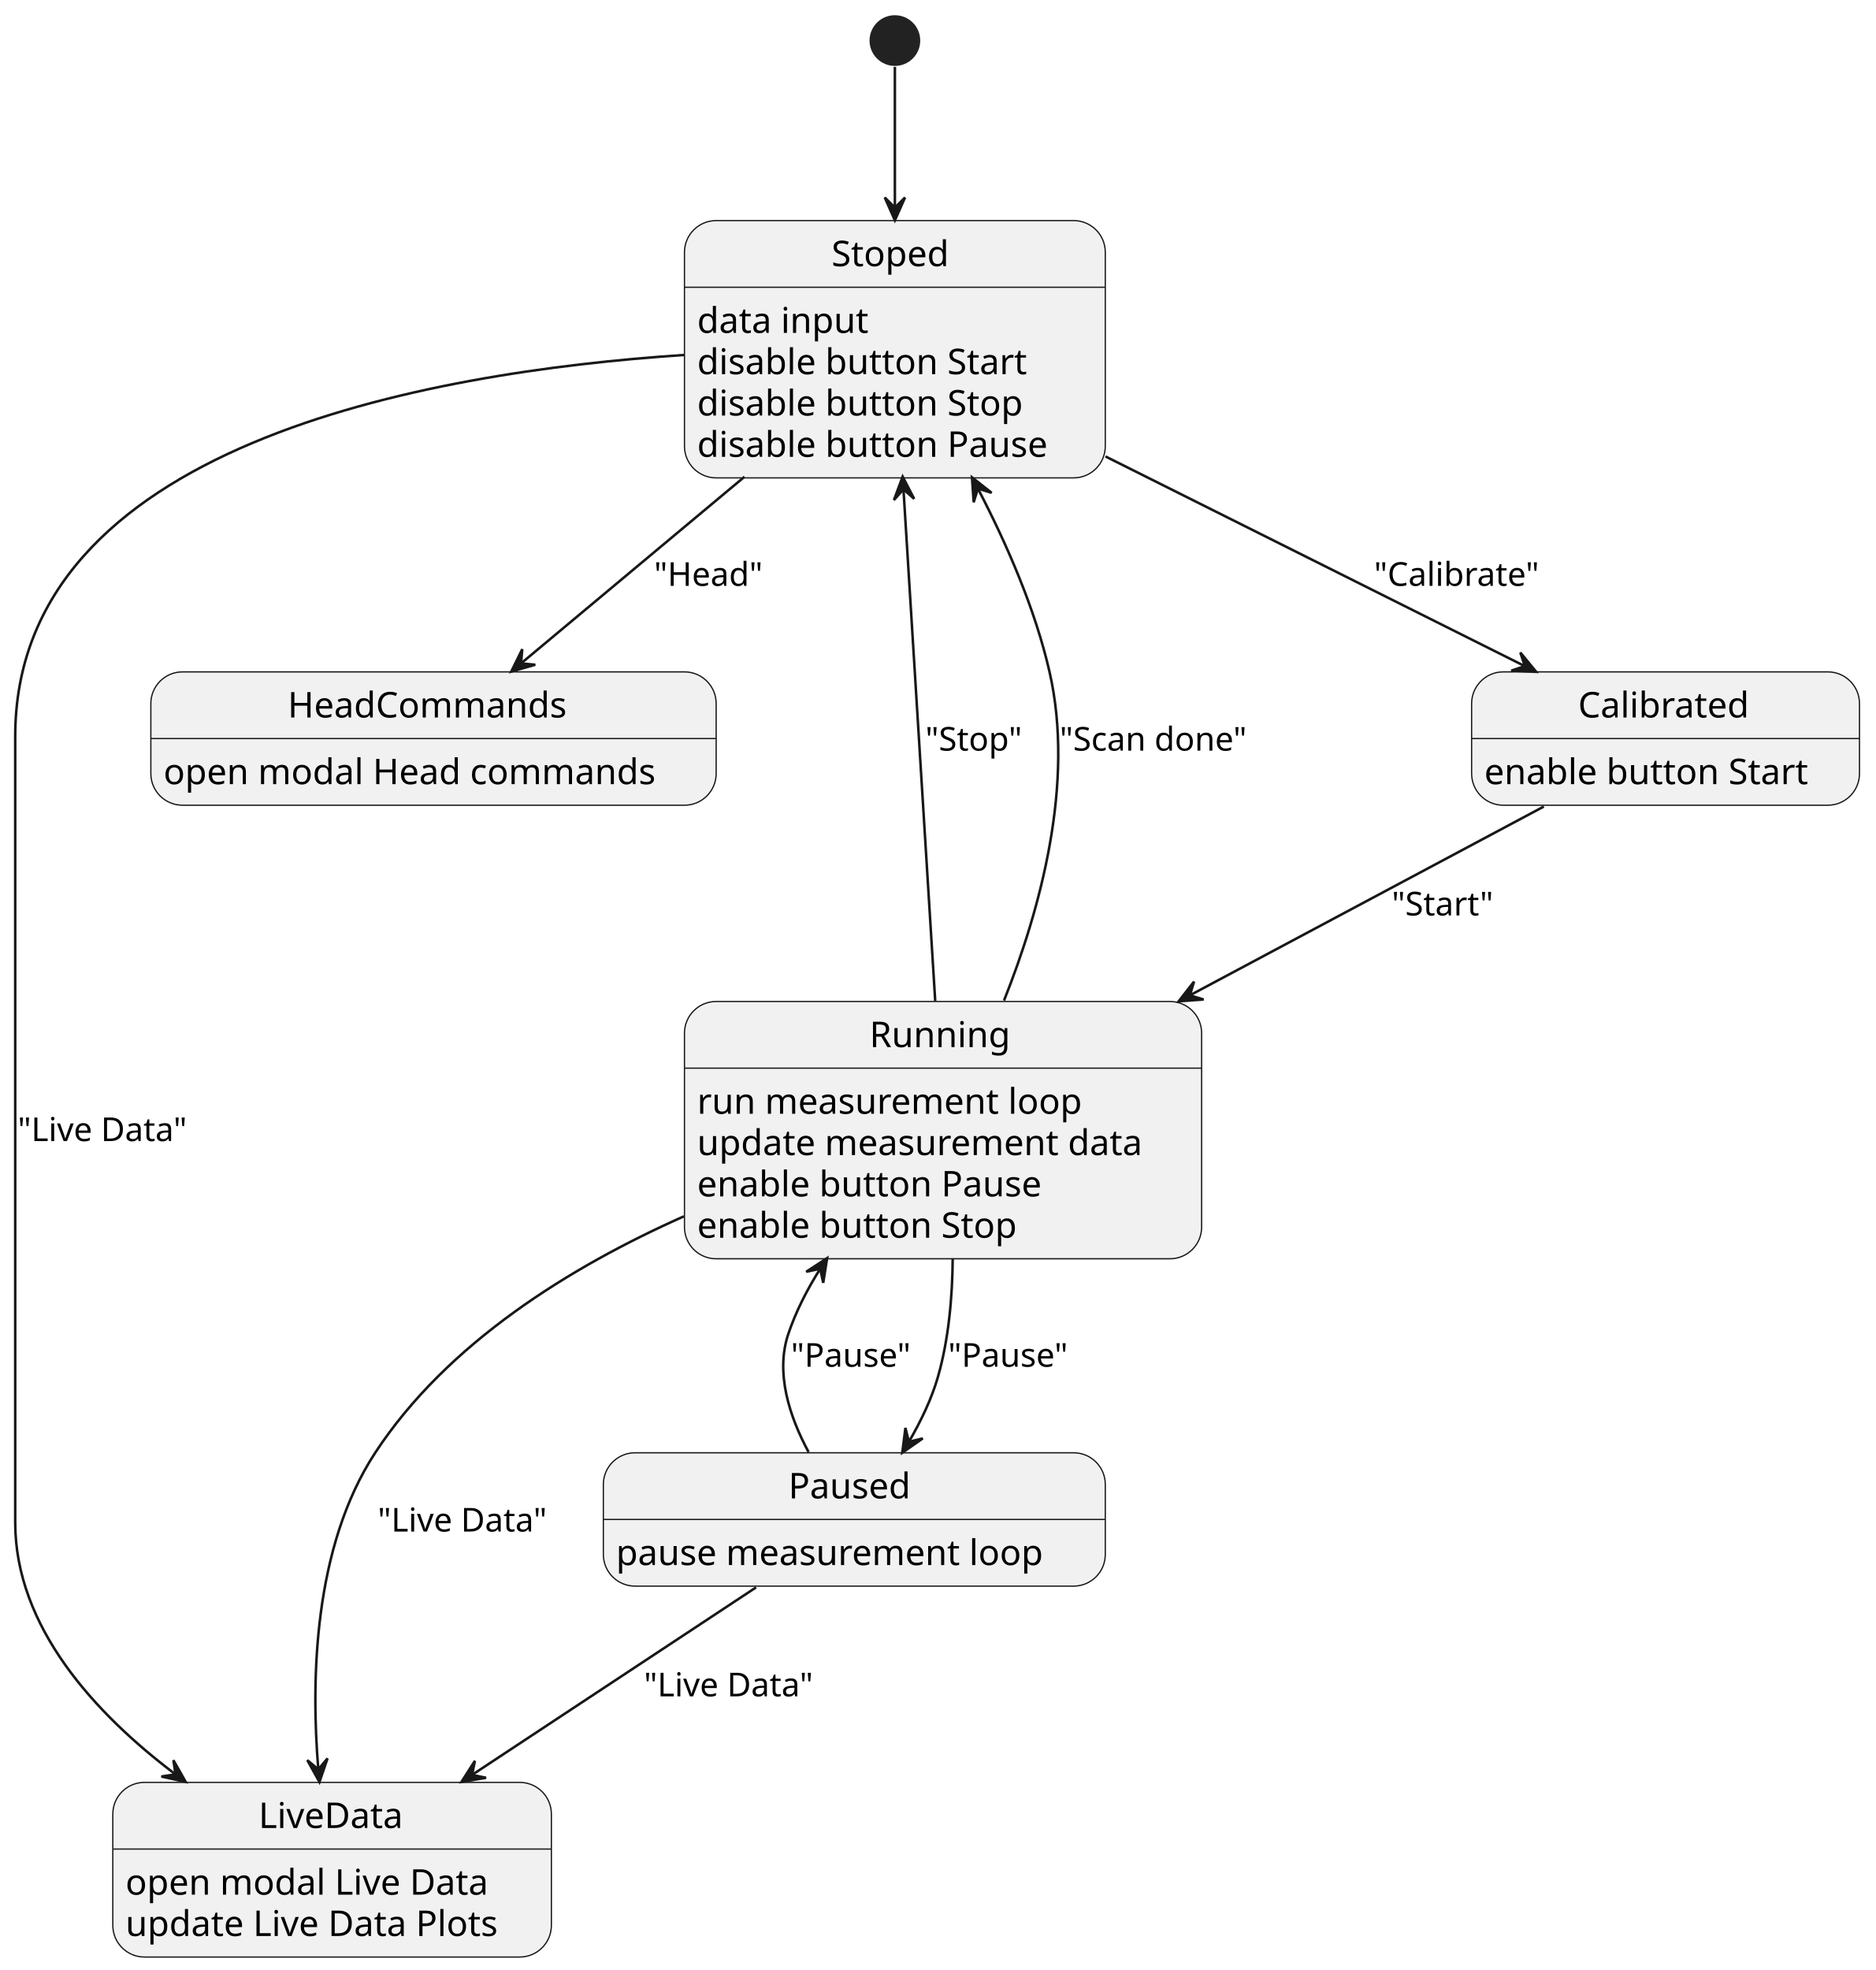
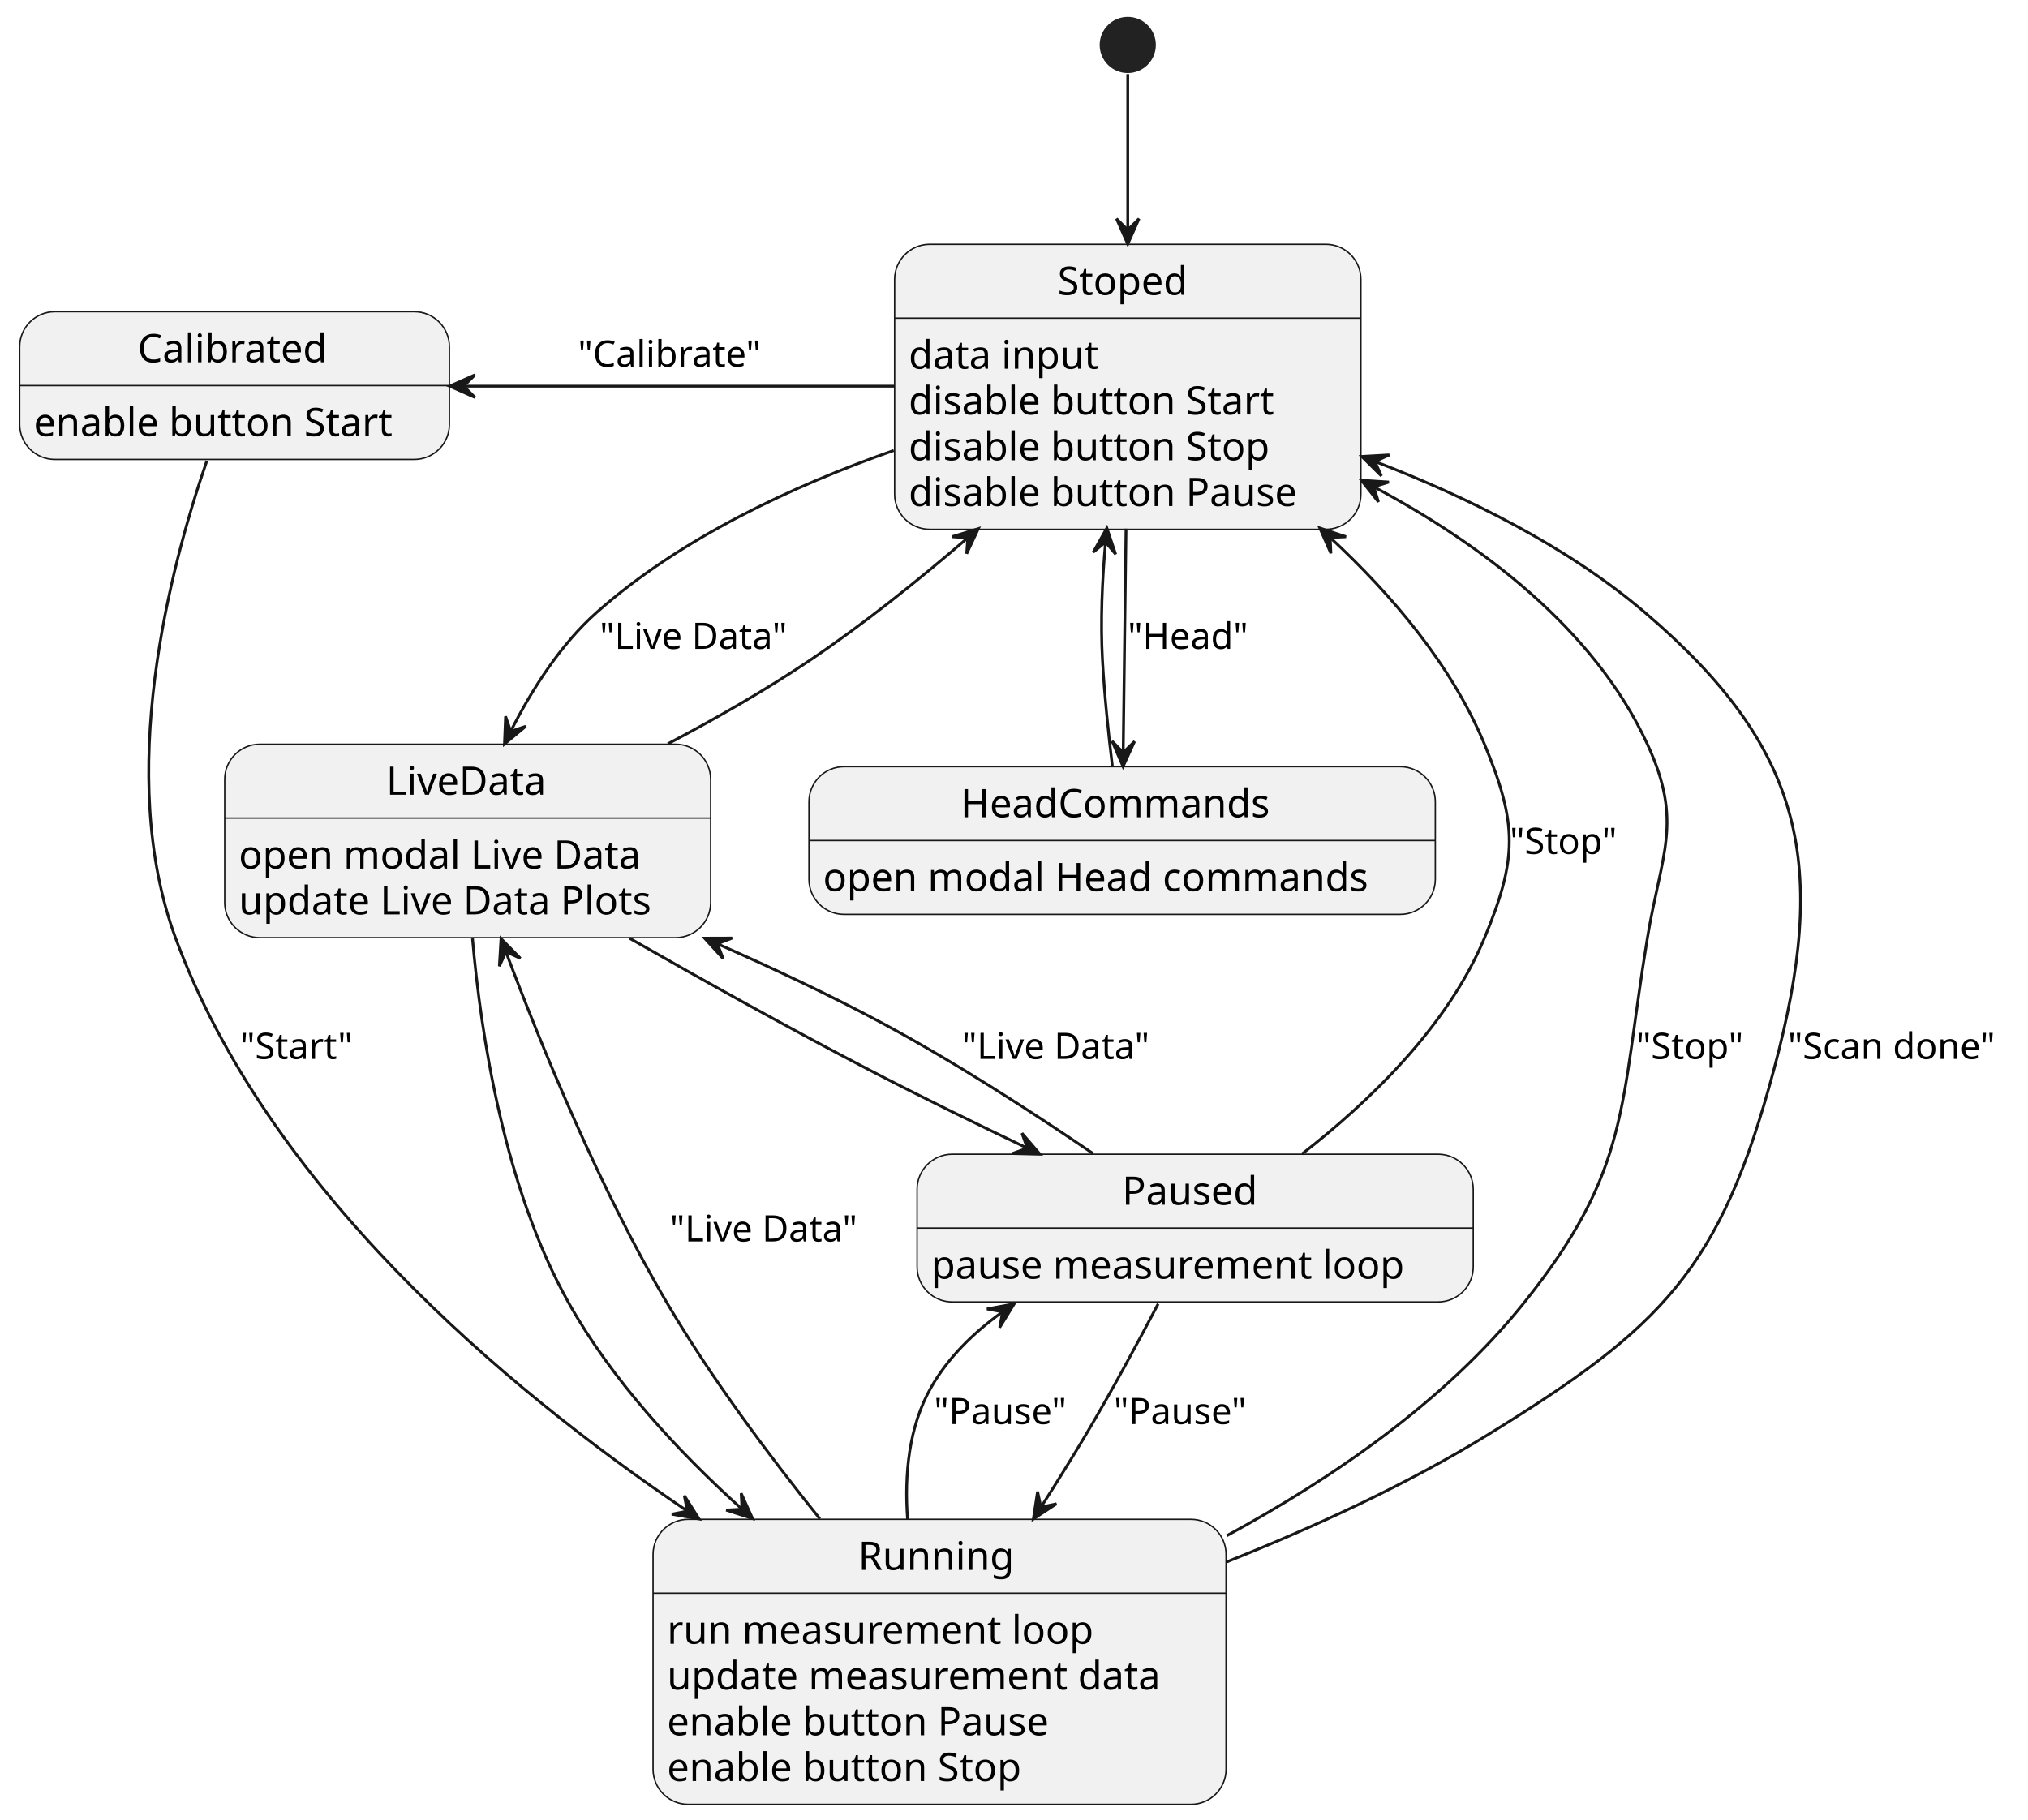
- <svg xmlns="http://www.w3.org/2000/svg" contentStyleType="text/css" height="777px" preserveAspectRatio="none" style="width:740px;height:777px;background:#FFFFFF;" version="1.1" viewBox="0 0 740 777" width="740px" zoomAndPan="magnify">
+ <svg xmlns="http://www.w3.org/2000/svg" contentStyleType="text/css" height="648px" preserveAspectRatio="none" style="width:722px;height:648px;background:#FFFFFF;" version="1.1" viewBox="0 0 722 648" width="722px" zoomAndPan="magnify">
  <defs />
  <g>
-     <ellipse cx="353" cy="16" fill="#222222" rx="10" ry="10" style="stroke:none;stroke-width:1.0;" />
+     <ellipse cx="401.5" cy="16" fill="#222222" rx="10" ry="10" style="stroke:none;stroke-width:1.0;" />
    <g id="Stoped">
-       <rect fill="#F1F1F1" height="101.484" rx="12.5" ry="12.5" style="stroke:#181818;stroke-width:0.5;" width="166" x="270" y="87" />
-       <line style="stroke:#181818;stroke-width:0.5;" x1="270" x2="436" y1="113.297" y2="113.297" />
-       <text fill="#000000" font-family="sans-serif" font-size="14" lengthAdjust="spacing" textLength="50" x="328" y="104.995">Stoped</text>
-       <text fill="#000000" font-family="sans-serif" font-size="14" lengthAdjust="spacing" textLength="69" x="275" y="131.292">data input</text>
-       <text fill="#000000" font-family="sans-serif" font-size="14" lengthAdjust="spacing" textLength="135" x="275" y="147.589">disable button Start</text>
-       <text fill="#000000" font-family="sans-serif" font-size="14" lengthAdjust="spacing" textLength="135" x="275" y="163.886">disable button Stop</text>
-       <text fill="#000000" font-family="sans-serif" font-size="14" lengthAdjust="spacing" textLength="146" x="275" y="180.183">disable button Pause</text>
+       <rect fill="#F1F1F1" height="101.484" rx="12.5" ry="12.5" style="stroke:#181818;stroke-width:0.5;" width="166" x="318.5" y="87" />
+       <line style="stroke:#181818;stroke-width:0.5;" x1="318.5" x2="484.5" y1="113.297" y2="113.297" />
+       <text fill="#000000" font-family="sans-serif" font-size="14" lengthAdjust="spacing" textLength="50" x="376.5" y="104.995">Stoped</text>
+       <text fill="#000000" font-family="sans-serif" font-size="14" lengthAdjust="spacing" textLength="69" x="323.5" y="131.292">data input</text>
+       <text fill="#000000" font-family="sans-serif" font-size="14" lengthAdjust="spacing" textLength="135" x="323.5" y="147.589">disable button Start</text>
+       <text fill="#000000" font-family="sans-serif" font-size="14" lengthAdjust="spacing" textLength="135" x="323.5" y="163.886">disable button Stop</text>
+       <text fill="#000000" font-family="sans-serif" font-size="14" lengthAdjust="spacing" textLength="146" x="323.5" y="180.183">disable button Pause</text>
    </g>
    <g id="Calibrated">
-       <rect fill="#F1F1F1" height="52.594" rx="12.5" ry="12.5" style="stroke:#181818;stroke-width:0.5;" width="153" x="580.5" y="265" />
-       <line style="stroke:#181818;stroke-width:0.5;" x1="580.5" x2="733.5" y1="291.297" y2="291.297" />
-       <text fill="#000000" font-family="sans-serif" font-size="14" lengthAdjust="spacing" textLength="69" x="622.5" y="282.995">Calibrated</text>
-       <text fill="#000000" font-family="sans-serif" font-size="14" lengthAdjust="spacing" textLength="133" x="585.5" y="309.292">enable button Start</text>
+       <rect fill="#F1F1F1" height="52.594" rx="12.5" ry="12.5" style="stroke:#181818;stroke-width:0.5;" width="153" x="7" y="111" />
+       <line style="stroke:#181818;stroke-width:0.5;" x1="7" x2="160" y1="137.297" y2="137.297" />
+       <text fill="#000000" font-family="sans-serif" font-size="14" lengthAdjust="spacing" textLength="69" x="49" y="128.995">Calibrated</text>
+       <text fill="#000000" font-family="sans-serif" font-size="14" lengthAdjust="spacing" textLength="133" x="12" y="155.292">enable button Start</text>
    </g>
    <g id="HeadCommands">
-       <rect fill="#F1F1F1" height="52.594" rx="12.5" ry="12.5" style="stroke:#181818;stroke-width:0.5;" width="223" x="59.5" y="265" />
-       <line style="stroke:#181818;stroke-width:0.5;" x1="59.5" x2="282.5" y1="291.297" y2="291.297" />
-       <text fill="#000000" font-family="sans-serif" font-size="14" lengthAdjust="spacing" textLength="115" x="113.5" y="282.995">HeadCommands</text>
-       <text fill="#000000" font-family="sans-serif" font-size="14" lengthAdjust="spacing" textLength="203" x="64.5" y="309.292">open modal Head commands</text>
+       <rect fill="#F1F1F1" height="52.594" rx="12.5" ry="12.5" style="stroke:#181818;stroke-width:0.5;" width="223" x="288" y="273" />
+       <line style="stroke:#181818;stroke-width:0.5;" x1="288" x2="511" y1="299.297" y2="299.297" />
+       <text fill="#000000" font-family="sans-serif" font-size="14" lengthAdjust="spacing" textLength="115" x="342" y="290.995">HeadCommands</text>
+       <text fill="#000000" font-family="sans-serif" font-size="14" lengthAdjust="spacing" textLength="203" x="293" y="317.292">open modal Head commands</text>
    </g>
    <g id="Running">
-       <rect fill="#F1F1F1" height="101.484" rx="12.5" ry="12.5" style="stroke:#181818;stroke-width:0.5;" width="204" x="270" y="395" />
-       <line style="stroke:#181818;stroke-width:0.5;" x1="270" x2="474" y1="421.297" y2="421.297" />
-       <text fill="#000000" font-family="sans-serif" font-size="14" lengthAdjust="spacing" textLength="58" x="343" y="412.995">Running</text>
-       <text fill="#000000" font-family="sans-serif" font-size="14" lengthAdjust="spacing" textLength="158" x="275" y="439.292">run measurement loop</text>
-       <text fill="#000000" font-family="sans-serif" font-size="14" lengthAdjust="spacing" textLength="184" x="275" y="455.589">update measurement data</text>
-       <text fill="#000000" font-family="sans-serif" font-size="14" lengthAdjust="spacing" textLength="144" x="275" y="471.886">enable button Pause</text>
-       <text fill="#000000" font-family="sans-serif" font-size="14" lengthAdjust="spacing" textLength="133" x="275" y="488.183">enable button Stop</text>
+       <rect fill="#F1F1F1" height="101.484" rx="12.5" ry="12.5" style="stroke:#181818;stroke-width:0.5;" width="204" x="232.5" y="541" />
+       <line style="stroke:#181818;stroke-width:0.5;" x1="232.5" x2="436.5" y1="567.297" y2="567.297" />
+       <text fill="#000000" font-family="sans-serif" font-size="14" lengthAdjust="spacing" textLength="58" x="305.5" y="558.995">Running</text>
+       <text fill="#000000" font-family="sans-serif" font-size="14" lengthAdjust="spacing" textLength="158" x="237.5" y="585.292">run measurement loop</text>
+       <text fill="#000000" font-family="sans-serif" font-size="14" lengthAdjust="spacing" textLength="184" x="237.5" y="601.589">update measurement data</text>
+       <text fill="#000000" font-family="sans-serif" font-size="14" lengthAdjust="spacing" textLength="144" x="237.5" y="617.886">enable button Pause</text>
+       <text fill="#000000" font-family="sans-serif" font-size="14" lengthAdjust="spacing" textLength="133" x="237.5" y="634.183">enable button Stop</text>
    </g>
    <g id="Paused">
-       <rect fill="#F1F1F1" height="52.594" rx="12.5" ry="12.5" style="stroke:#181818;stroke-width:0.5;" width="198" x="238" y="573" />
-       <line style="stroke:#181818;stroke-width:0.5;" x1="238" x2="436" y1="599.297" y2="599.297" />
-       <text fill="#000000" font-family="sans-serif" font-size="14" lengthAdjust="spacing" textLength="52" x="311" y="590.995">Paused</text>
-       <text fill="#000000" font-family="sans-serif" font-size="14" lengthAdjust="spacing" textLength="178" x="243" y="617.292">pause measurement loop</text>
+       <rect fill="#F1F1F1" height="52.594" rx="12.5" ry="12.5" style="stroke:#181818;stroke-width:0.5;" width="198" x="326.5" y="411" />
+       <line style="stroke:#181818;stroke-width:0.5;" x1="326.5" x2="524.5" y1="437.297" y2="437.297" />
+       <text fill="#000000" font-family="sans-serif" font-size="14" lengthAdjust="spacing" textLength="52" x="399.5" y="428.995">Paused</text>
+       <text fill="#000000" font-family="sans-serif" font-size="14" lengthAdjust="spacing" textLength="178" x="331.5" y="455.292">pause measurement loop</text>
    </g>
    <g id="LiveData">
-       <rect fill="#F1F1F1" height="68.891" rx="12.5" ry="12.5" style="stroke:#181818;stroke-width:0.5;" width="173" x="44.5" y="703" />
-       <line style="stroke:#181818;stroke-width:0.5;" x1="44.5" x2="217.5" y1="729.297" y2="729.297" />
-       <text fill="#000000" font-family="sans-serif" font-size="14" lengthAdjust="spacing" textLength="58" x="102" y="720.995">LiveData</text>
-       <text fill="#000000" font-family="sans-serif" font-size="14" lengthAdjust="spacing" textLength="148" x="49.5" y="747.292">open modal Live Data</text>
-       <text fill="#000000" font-family="sans-serif" font-size="14" lengthAdjust="spacing" textLength="153" x="49.5" y="763.589">update Live Data Plots</text>
+       <rect fill="#F1F1F1" height="68.891" rx="12.5" ry="12.5" style="stroke:#181818;stroke-width:0.5;" width="173" x="80" y="265" />
+       <line style="stroke:#181818;stroke-width:0.5;" x1="80" x2="253" y1="291.297" y2="291.297" />
+       <text fill="#000000" font-family="sans-serif" font-size="14" lengthAdjust="spacing" textLength="58" x="137.5" y="282.995">LiveData</text>
+       <text fill="#000000" font-family="sans-serif" font-size="14" lengthAdjust="spacing" textLength="148" x="85" y="309.292">open modal Live Data</text>
+       <text fill="#000000" font-family="sans-serif" font-size="14" lengthAdjust="spacing" textLength="153" x="85" y="325.589">update Live Data Plots</text>
    </g>
    <g id="link_*start_Stoped">
-       <path d="M353,26.38 C353,38.5 353,60.58 353,81.81 " fill="none" id="*start-to-Stoped" style="stroke:#181818;stroke-width:1.0;" />
-       <polygon fill="#181818" points="353,86.89,357,77.89,353,81.89,349,77.89,353,86.89" style="stroke:#181818;stroke-width:1.0;" />
+       <path d="M401.5,26.38 C401.5,38.5 401.5,60.58 401.5,81.81 " fill="none" id="*start-to-Stoped" style="stroke:#181818;stroke-width:1.0;" />
+       <polygon fill="#181818" points="401.5,86.89,405.5,77.89,401.5,81.89,397.5,77.89,401.5,86.89" style="stroke:#181818;stroke-width:1.0;" />
    </g>
-     <g id="link_Stoped_Calibrated">
-       <path d="M436.07,180.03 C488.59,206.29 555.03,239.52 601.28,262.64 " fill="none" id="Stoped-to-Calibrated" style="stroke:#181818;stroke-width:1.0;" />
-       <polygon fill="#181818" points="605.97,264.98,599.719,257.369,601.501,262.738,596.132,264.52,605.97,264.98" style="stroke:#181818;stroke-width:1.0;" />
-       <text fill="#000000" font-family="sans-serif" font-size="13" lengthAdjust="spacing" textLength="67" x="542" y="231.067">"Calibrate"</text>
+     <g id="link_Calibrated_Stoped">
+       <path d="M165.16,137.5 C212.17,137.5 271.09,137.5 318.34,137.5 " fill="none" id="Calibrated-backto-Stoped" style="stroke:#181818;stroke-width:1.0;" />
+       <polygon fill="#181818" points="160.07,137.5,169.07,141.5,165.07,137.5,169.07,133.5,160.07,137.5" style="stroke:#181818;stroke-width:1.0;" />
+       <text fill="#000000" font-family="sans-serif" font-size="13" lengthAdjust="spacing" textLength="67" x="205.75" y="130.567">"Calibrate"</text>
    </g>
    <g id="link_Stoped_HeadCommands">
-       <path d="M293.66,188.06 C264.51,212.4 230.42,240.88 205.58,261.62 " fill="none" id="Stoped-to-HeadCommands" style="stroke:#181818;stroke-width:1.0;" />
-       <polygon fill="#181818" points="201.68,264.88,211.15,262.174,205.515,261.672,206.017,256.038,201.68,264.88" style="stroke:#181818;stroke-width:1.0;" />
-       <text fill="#000000" font-family="sans-serif" font-size="13" lengthAdjust="spacing" textLength="44" x="258" y="231.067">"Head"</text>
+       <path d="M400.88,188.25 C400.55,214.24 400.17,245.22 399.88,267.71 " fill="none" id="Stoped-to-HeadCommands" style="stroke:#181818;stroke-width:1.0;" />
+       <polygon fill="#181818" points="399.82,272.95,403.923,263.996,399.877,267.95,395.923,263.905,399.82,272.95" style="stroke:#181818;stroke-width:1.0;" />
+       <text fill="#000000" font-family="sans-serif" font-size="13" lengthAdjust="spacing" textLength="44" x="401.5" y="231.067">"Head"</text>
+     </g>
+     <g id="link_HeadCommands_Stoped">
+       <path d="M396.03,272.91 C394.63,261.35 393.19,247.51 392.5,235 C391.75,221.38 392.38,206.72 393.59,193.03 " fill="none" id="HeadCommands-to-Stoped" style="stroke:#181818;stroke-width:1.0;" />
+       <polygon fill="#181818" points="394.06,188.03,389.228,196.612,393.588,193.008,397.192,197.367,394.06,188.03" style="stroke:#181818;stroke-width:1.0;" />
    </g>
    <g id="link_Calibrated_Running">
-       <path d="M608.98,318.11 C570.94,338.4 516.56,367.4 469.48,392.51 " fill="none" id="Calibrated-to-Running" style="stroke:#181818;stroke-width:1.0;" />
-       <polygon fill="#181818" points="464.95,394.93,474.773,394.219,469.361,392.575,471.005,387.162,464.95,394.93" style="stroke:#181818;stroke-width:1.0;" />
-       <text fill="#000000" font-family="sans-serif" font-size="13" lengthAdjust="spacing" textLength="42" x="549" y="361.067">"Start"</text>
+       <path d="M73.64,164.08 C60.47,202.3 41.12,276.03 62.5,334 C95.19,422.64 178.64,493.4 244.56,537.96 " fill="none" id="Calibrated-to-Running" style="stroke:#181818;stroke-width:1.0;" />
+       <polygon fill="#181818" points="248.87,540.86,243.62,532.527,244.716,538.077,239.167,539.173,248.87,540.86" style="stroke:#181818;stroke-width:1.0;" />
+       <text fill="#000000" font-family="sans-serif" font-size="13" lengthAdjust="spacing" textLength="42" x="85.5" y="377.067">"Start"</text>
    </g>
    <g id="link_Running_Paused">
-       <path d="M375.81,496.32 C375.69,511.55 374.24,528.18 370,543 C367.48,551.82 363.19,560.67 358.54,568.64 " fill="none" id="Running-to-Paused" style="stroke:#181818;stroke-width:1.0;" />
-       <polygon fill="#181818" points="355.92,572.96,364.003,567.332,358.509,568.683,357.159,563.189,355.92,572.96" style="stroke:#181818;stroke-width:1.0;" />
-       <text fill="#000000" font-family="sans-serif" font-size="13" lengthAdjust="spacing" textLength="49" x="374" y="539.067">"Pause"</text>
+       <path d="M323.1,540.91 C321.95,525.04 323.52,507.97 331.5,494 C337.58,483.34 346.6,474.53 356.68,467.3 " fill="none" id="Running-to-Paused" style="stroke:#181818;stroke-width:1.0;" />
+       <polygon fill="#181818" points="361.06,464.3,351.375,466.087,356.935,467.126,355.896,472.687,361.06,464.3" style="stroke:#181818;stroke-width:1.0;" />
+       <text fill="#000000" font-family="sans-serif" font-size="13" lengthAdjust="spacing" textLength="49" x="332.5" y="507.067">"Pause"</text>
    </g>
    <g id="link_Paused_Running">
-       <path d="M318.96,572.74 C311.51,558.92 305.71,541.57 311,526 C313.97,517.24 318.34,508.7 323.4,500.65 " fill="none" id="Paused-to-Running" style="stroke:#181818;stroke-width:1.0;" />
-       <polygon fill="#181818" points="326.27,496.23,318.017,501.605,323.55,500.425,324.729,505.958,326.27,496.23" style="stroke:#181818;stroke-width:1.0;" />
-       <text fill="#000000" font-family="sans-serif" font-size="13" lengthAdjust="spacing" textLength="49" x="312" y="539.067">"Pause"</text>
+       <path d="M412.31,464.3 C404.99,478.28 395.56,495.77 386.5,511 C381.59,519.25 376.23,527.86 370.87,536.24 " fill="none" id="Paused-to-Running" style="stroke:#181818;stroke-width:1.0;" />
+       <polygon fill="#181818" points="367.89,540.87,376.122,535.462,370.594,536.664,369.392,531.136,367.89,540.87" style="stroke:#181818;stroke-width:1.0;" />
+       <text fill="#000000" font-family="sans-serif" font-size="13" lengthAdjust="spacing" textLength="49" x="396.5" y="507.067">"Pause"</text>
    </g>
    <g id="link_Running_Stoped">
-       <path d="M368.91,394.81 C365.48,339.49 359.94,250.34 356.39,193.1 " fill="none" id="Running-to-Stoped" style="stroke:#181818;stroke-width:1.0;" />
-       <polygon fill="#181818" points="356.07,188,352.618,197.224,356.37,192.991,360.603,196.744,356.07,188" style="stroke:#181818;stroke-width:1.0;" />
-       <text fill="#000000" font-family="sans-serif" font-size="13" lengthAdjust="spacing" textLength="40" x="365" y="296.067">"Stop"</text>
+       <path d="M436.74,546.83 C474.4,526.4 514.62,498.8 542.5,464 C580.63,416.39 576.59,394.19 586.5,334 C591.48,303.74 599.34,292.85 586.5,265 C567.49,223.74 527.34,193.81 489.28,173.45 " fill="none" id="Running-to-Stoped" style="stroke:#181818;stroke-width:1.0;" />
+       <polygon fill="#181818" points="484.65,171.01,490.754,178.739,489.075,173.337,494.478,171.658,484.65,171.01" style="stroke:#181818;stroke-width:1.0;" />
+       <text fill="#000000" font-family="sans-serif" font-size="13" lengthAdjust="spacing" textLength="40" x="582.5" y="377.067">"Stop"</text>
    </g>
    <g id="link_Running_Stoped">
-       <path d="M396.05,394.62 C410.39,358.62 424.02,308.84 414,265 C408.32,240.15 397.1,214.49 385.82,192.84 " fill="none" id="Running-to-Stoped-1" style="stroke:#181818;stroke-width:1.0;" />
-       <polygon fill="#181818" points="383.41,188.28,384.083,198.106,385.748,192.7,391.154,194.365,383.41,188.28" style="stroke:#181818;stroke-width:1.0;" />
-       <text fill="#000000" font-family="sans-serif" font-size="13" lengthAdjust="spacing" textLength="78" x="418" y="296.067">"Scan done"</text>
+       <path d="M436.53,556.23 C467.43,543.94 500.78,528.68 529.5,511 C592.05,472.51 612.47,451.93 631.5,381 C651.01,308.3 642.82,266.8 585.5,218 C557.85,194.46 522.16,176.9 489.58,164.35 " fill="none" id="Running-to-Stoped-1" style="stroke:#181818;stroke-width:1.0;" />
+       <polygon fill="#181818" points="484.8,162.54,491.797,169.471,489.475,164.313,494.634,161.991,484.8,162.54" style="stroke:#181818;stroke-width:1.0;" />
+       <text fill="#000000" font-family="sans-serif" font-size="13" lengthAdjust="spacing" textLength="78" x="636.5" y="377.067">"Scan done"</text>
+     </g>
+     <g id="link_Paused_Stoped">
+       <path d="M463.5,410.93 C487.09,392.63 515.33,365.68 528.5,334 C540.27,305.68 540.26,293.32 528.5,265 C516.82,236.88 495.52,211.78 473.65,191.49 " fill="none" id="Paused-to-Stoped" style="stroke:#181818;stroke-width:1.0;" />
+       <polygon fill="#181818" points="469.86,188.02,473.818,197.038,473.556,191.388,479.207,191.125,469.86,188.02" style="stroke:#181818;stroke-width:1.0;" />
+       <text fill="#000000" font-family="sans-serif" font-size="13" lengthAdjust="spacing" textLength="40" x="537.5" y="304.067">"Stop"</text>
    </g>
    <g id="link_Stoped_LiveData">
-       <path d="M269.88,140.01 C167.23,146.8 6,175.73 6,290.5 C6,290.5 6,290.5 6,600.5 C6,641.78 37.6,675.93 69.03,699.69 " fill="none" id="Stoped-to-LiveData" style="stroke:#181818;stroke-width:1.0;" />
-       <polygon fill="#181818" points="73.26,702.82,68.406,694.25,69.241,699.845,63.646,700.681,73.26,702.82" style="stroke:#181818;stroke-width:1.0;" />
-       <text fill="#000000" font-family="sans-serif" font-size="13" lengthAdjust="spacing" textLength="70" x="7" y="450.067">"Live Data"</text>
+       <path d="M318.18,160.4 C282.61,172.88 242.48,191.45 212.5,218 C199.51,229.51 189.3,245.61 181.83,260.39 " fill="none" id="Stoped-to-LiveData" style="stroke:#181818;stroke-width:1.0;" />
+       <polygon fill="#181818" points="179.6,264.92,187.171,258.62,181.813,260.437,179.997,255.079,179.6,264.92" style="stroke:#181818;stroke-width:1.0;" />
+       <text fill="#000000" font-family="sans-serif" font-size="13" lengthAdjust="spacing" textLength="70" x="213.5" y="231.067">"Live Data"</text>
+     </g>
+     <g id="link_LiveData_Stoped">
+       <path d="M237.75,264.87 C254.81,255.89 272.66,245.68 288.5,235 C307.59,222.13 327.1,206.5 344.42,191.6 " fill="none" id="LiveData-to-Stoped" style="stroke:#181818;stroke-width:1.0;" />
+       <polygon fill="#181818" points="348.32,188.24,338.9,191.116,344.543,191.516,344.142,197.159,348.32,188.24" style="stroke:#181818;stroke-width:1.0;" />
    </g>
    <g id="link_Running_LiveData">
-       <path d="M269.78,479.74 C225.05,499.63 176.4,529.67 148,573 C123.7,610.08 122.63,662.37 125.55,697.75 " fill="none" id="Running-to-LiveData" style="stroke:#181818;stroke-width:1.0;" />
-       <polygon fill="#181818" points="126.01,702.85,129.196,693.531,125.566,697.87,121.227,694.24,126.01,702.85" style="stroke:#181818;stroke-width:1.0;" />
-       <text fill="#000000" font-family="sans-serif" font-size="13" lengthAdjust="spacing" textLength="70" x="149" y="604.067">"Live Data"</text>
+       <path d="M291.88,540.81 C273.75,518.27 253.22,490.71 237.5,464 C213.56,423.33 192.95,373.09 180.19,339.12 " fill="none" id="Running-to-LiveData" style="stroke:#181818;stroke-width:1.0;" />
+       <polygon fill="#181818" points="178.37,334.23,177.785,344.062,180.126,338.912,185.275,341.252,178.37,334.23" style="stroke:#181818;stroke-width:1.0;" />
+       <text fill="#000000" font-family="sans-serif" font-size="13" lengthAdjust="spacing" textLength="70" x="238.5" y="442.067">"Live Data"</text>
+     </g>
+     <g id="link_LiveData_Running">
+       <path d="M168.21,334.15 C171.22,368.71 179.53,423.06 202.5,464 C217.91,491.48 241.22,516.66 263.98,537.21 " fill="none" id="LiveData-to-Running" style="stroke:#181818;stroke-width:1.0;" />
+       <polygon fill="#181818" points="267.92,540.72,263.87,531.742,264.19,537.39,258.542,537.71,267.92,540.72" style="stroke:#181818;stroke-width:1.0;" />
    </g>
    <g id="link_Paused_LiveData">
-       <path d="M298.25,626.08 C266.67,646.93 221.67,676.64 186.3,699.99 " fill="none" id="Paused-to-LiveData" style="stroke:#181818;stroke-width:1.0;" />
-       <polygon fill="#181818" points="182.03,702.81,191.744,701.184,186.201,700.053,187.333,694.51,182.03,702.81" style="stroke:#181818;stroke-width:1.0;" />
-       <text fill="#000000" font-family="sans-serif" font-size="13" lengthAdjust="spacing" textLength="70" x="254" y="669.067">"Live Data"</text>
+       <path d="M389.11,410.74 C367.64,396.11 339.64,377.98 313.5,364 C295.19,354.21 275.06,344.73 255.72,336.21 " fill="none" id="Paused-to-LiveData" style="stroke:#181818;stroke-width:1.0;" />
+       <polygon fill="#181818" points="250.83,334.06,257.453,341.349,255.405,336.076,260.679,334.029,250.83,334.06" style="stroke:#181818;stroke-width:1.0;" />
+       <text fill="#000000" font-family="sans-serif" font-size="13" lengthAdjust="spacing" textLength="70" x="342.5" y="377.067">"Live Data"</text>
+     </g>
+     <g id="link_LiveData_Paused">
+       <path d="M224.12,334.09 C250,348.88 281.06,366.21 309.5,381 C327.58,390.4 347.51,400.15 365.67,408.81 " fill="none" id="LiveData-to-Paused" style="stroke:#181818;stroke-width:1.0;" />
+       <polygon fill="#181818" points="370.25,410.99,363.835,403.517,365.733,408.846,360.404,410.744,370.25,410.99" style="stroke:#181818;stroke-width:1.0;" />
    </g>
  </g>
</svg>
